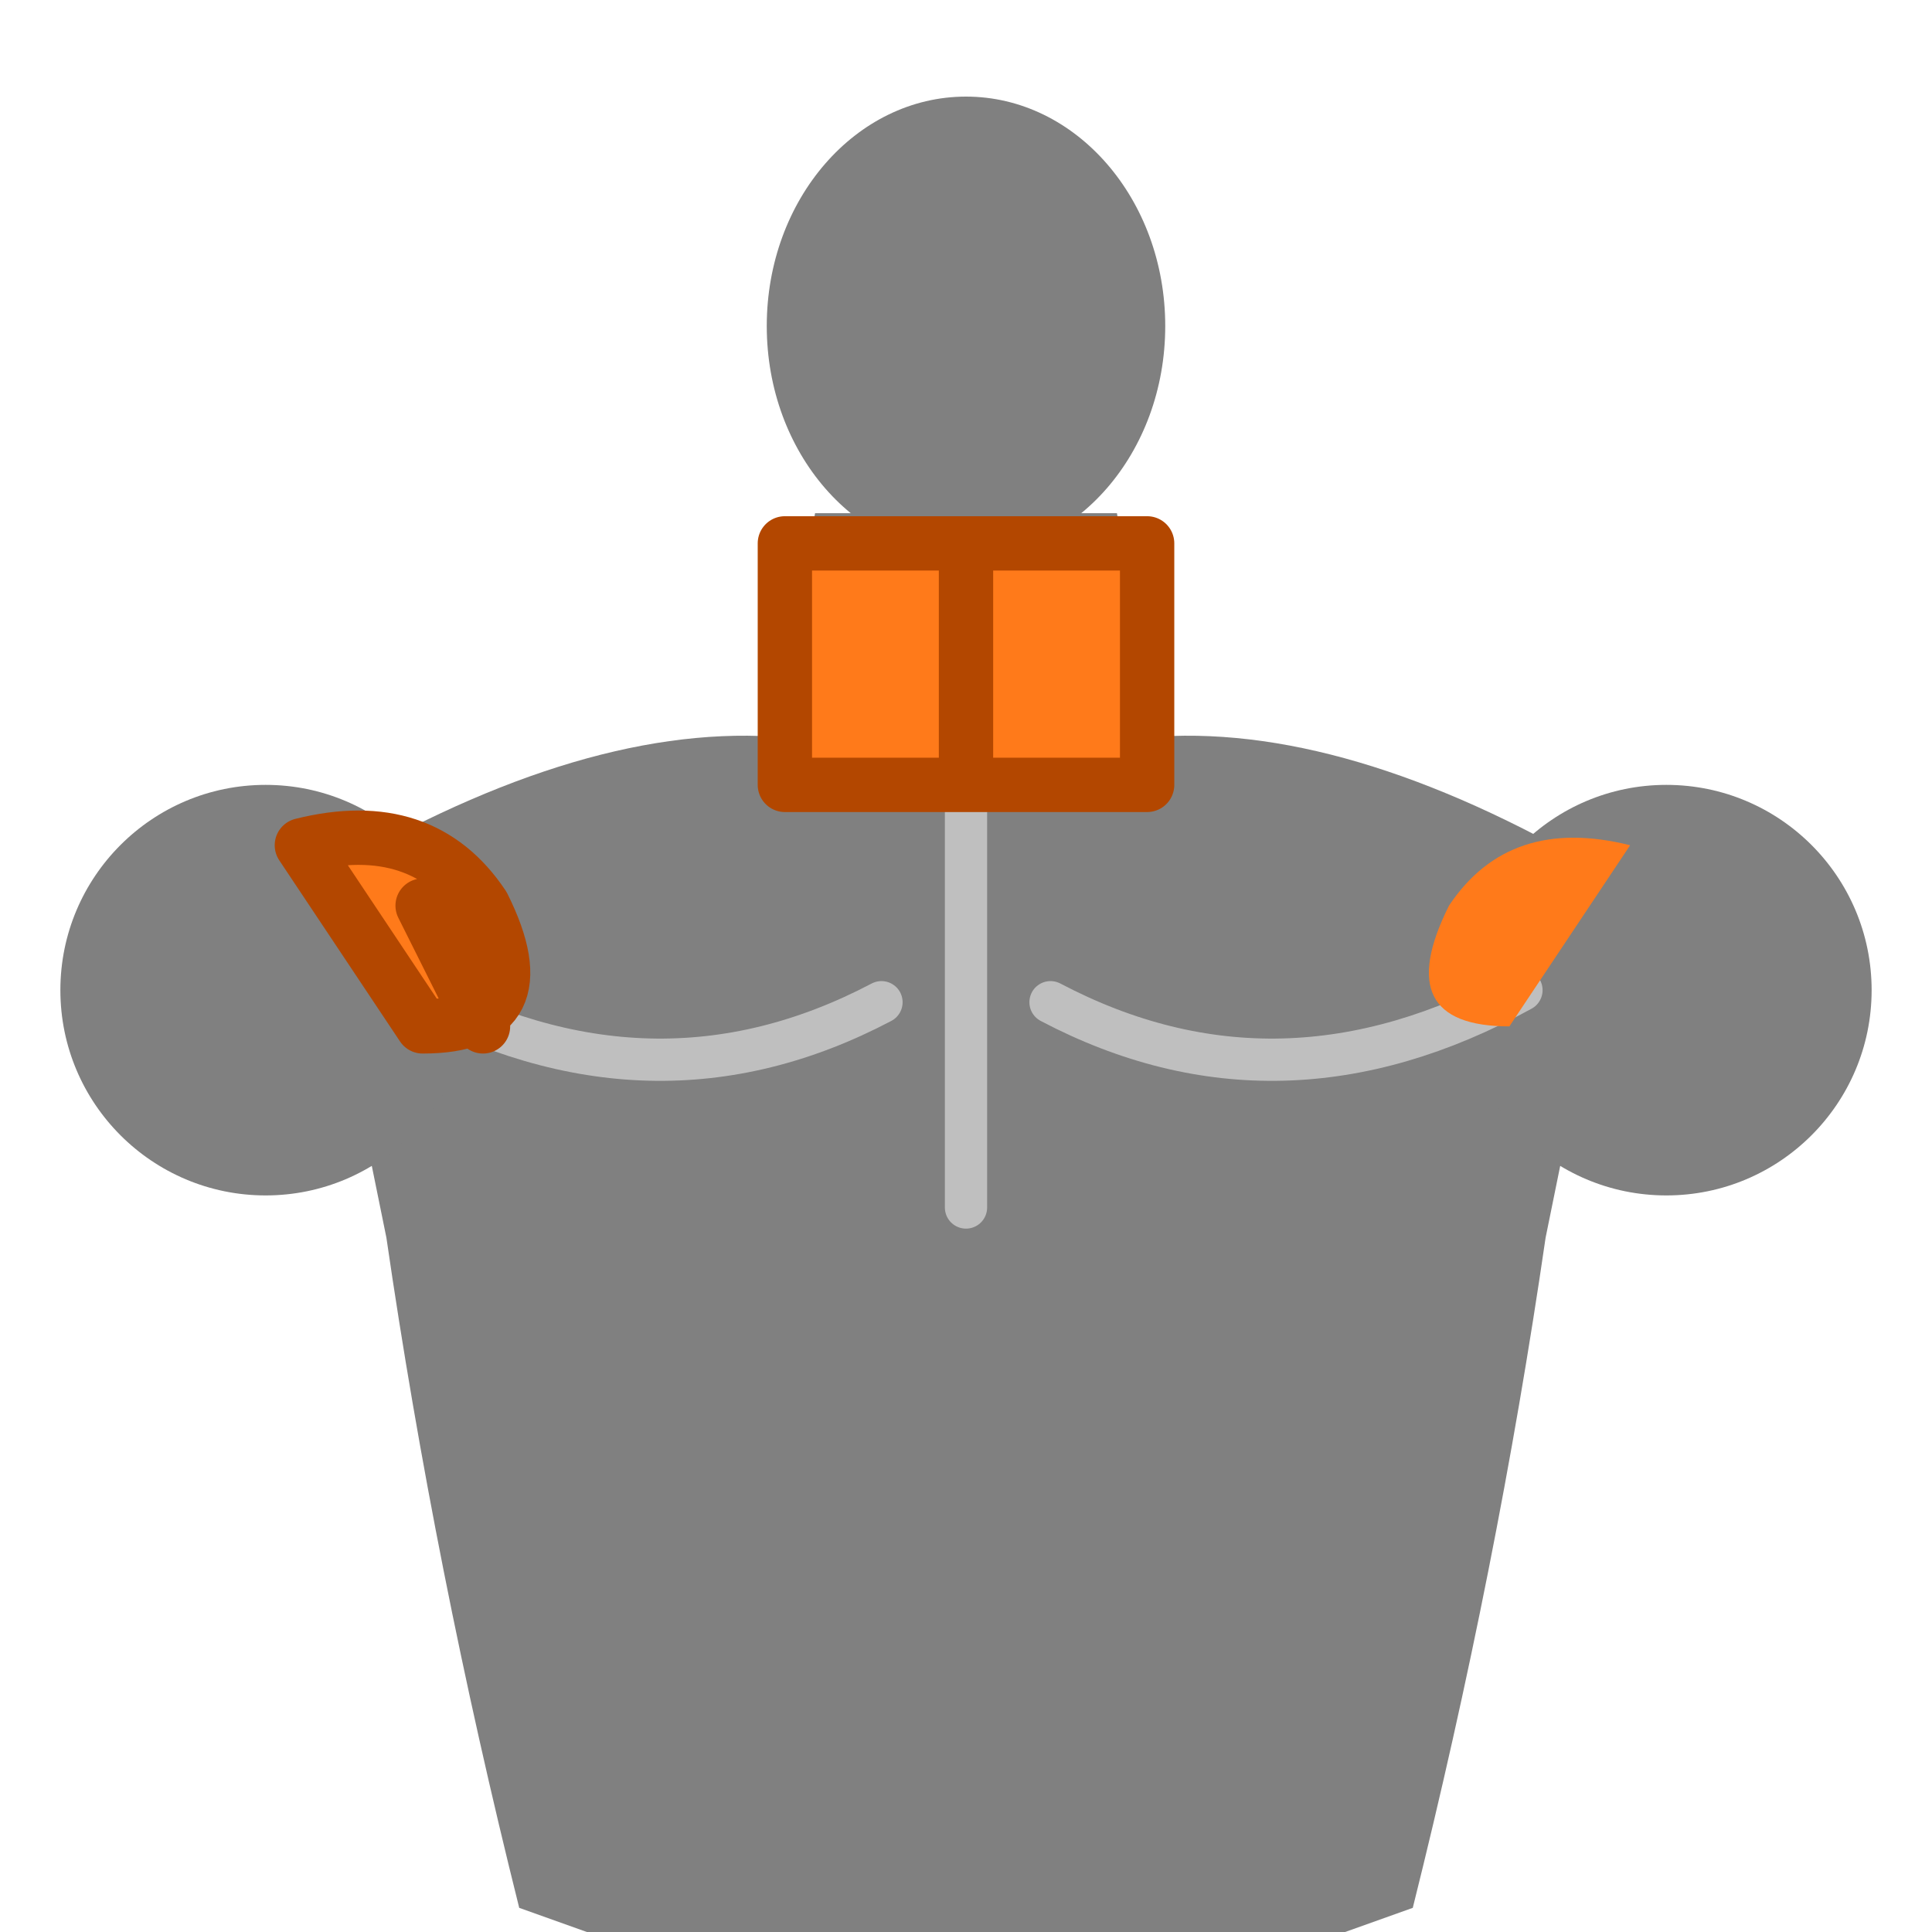
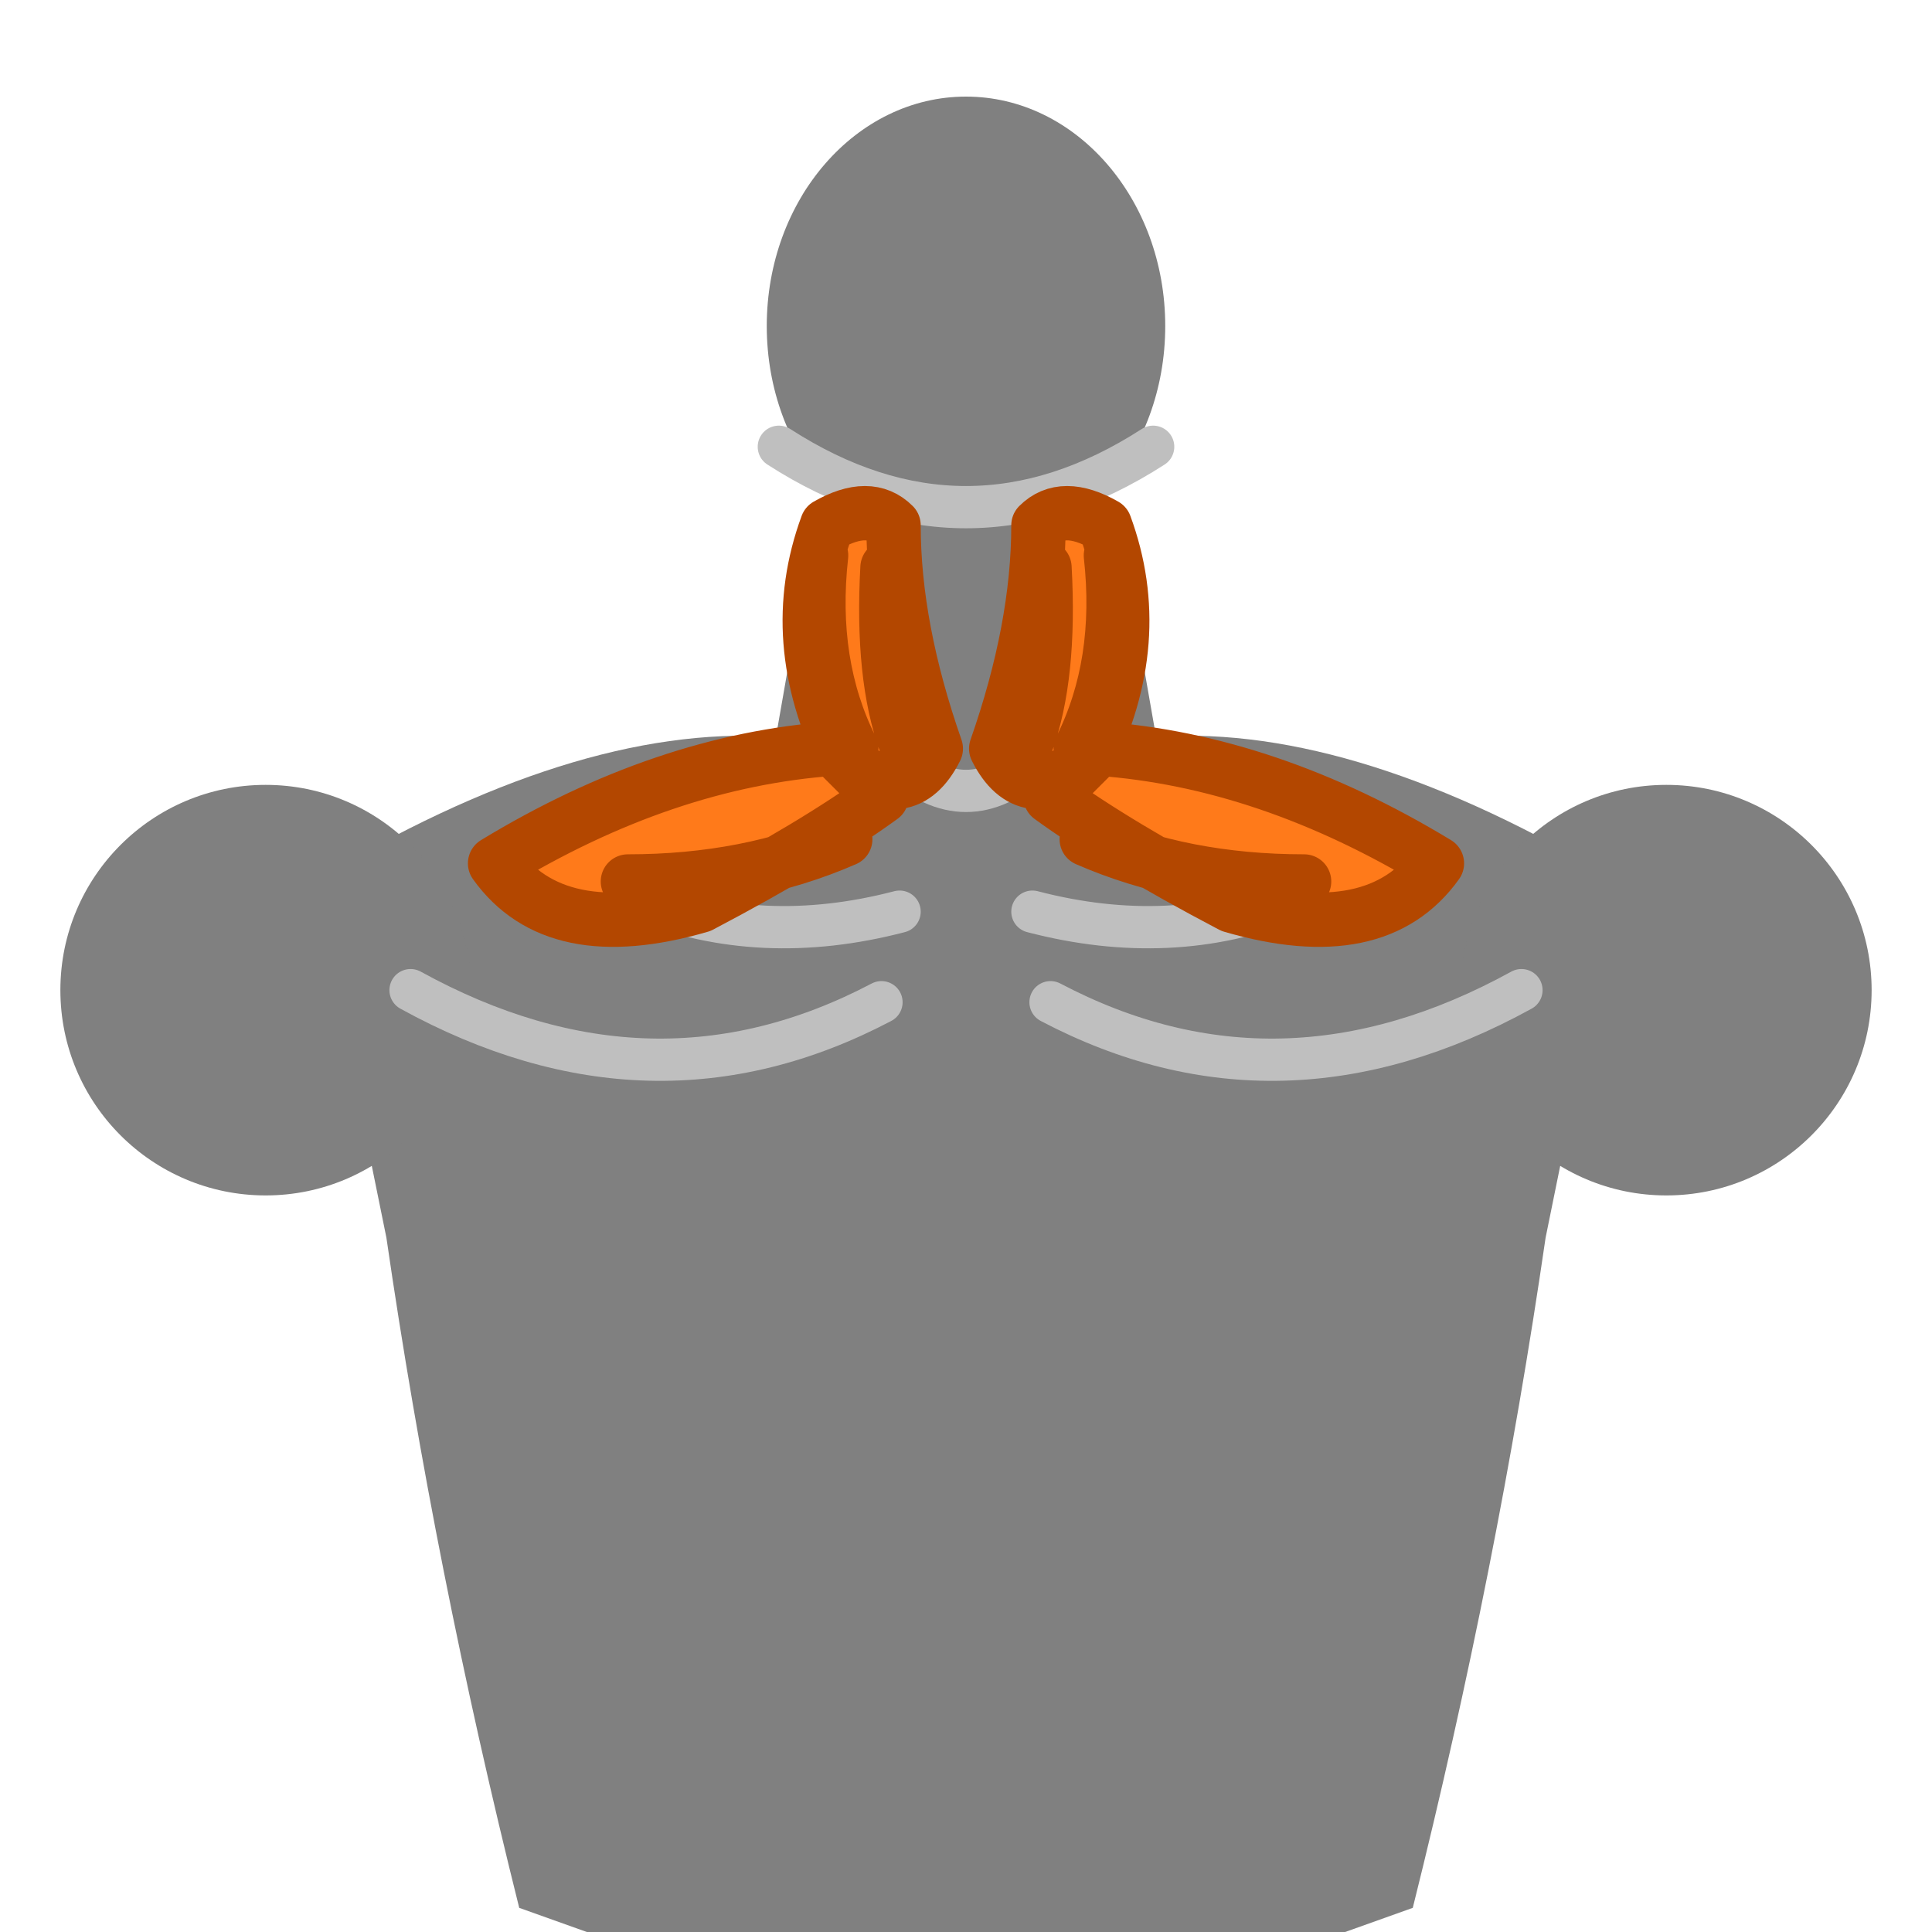
<svg viewBox="8 0 32 32">
  <ellipse cx="24" cy="5.4" rx="3.3" ry="3.8" fill="#808080" />
  <path fill="#808080" d="M21.5 8.5 L26.5 8.5 L27.2 12.5 L20.8 12.5 Z" />
  <path fill="#808080" d="M13.2 14.6 Q17.5 12 20.8 12.2 L27.2 12.2 Q30.5 12 34.8 14.6 L33.6 20.5 Q32.8 26 31.4 31.6 L28.6 32.6 Q24 33.4 19.4 32.6 L16.6 31.6 Q15.2 26 14.4 20.5 Z" />
  <circle cx="12.4" cy="16.4" r="3.4" fill="#808080" />
-   <g transform="translate(48 0) scale(-1 1)">
-     <circle cx="12.4" cy="16.4" r="3.4" fill="#808080" />
-   </g>
-   <path fill="none" stroke="#bfbfbf" stroke-width="0.7" stroke-linecap="round" d="M24 13 L24 20" />
+   <circle cx="35.6" cy="16.4" r="3.4" fill="#808080" />
+   <path fill="none" stroke="#bfbfbf" stroke-width="0.7" stroke-linecap="round" d="M20.9 7.4 Q24 9.4 27.1 7.4" />
+   <path fill="none" stroke="#bfbfbf" stroke-width="0.7" stroke-linecap="round" d="M22.9 12.6 Q24 13.6 25.1 12.6" />
  <path fill="none" stroke="#bfbfbf" stroke-width="0.7" stroke-linecap="round" d="M14.8 16.4 Q18.8 18.6 22.6 16.6" />
+   <path fill="none" stroke="#bfbfbf" stroke-width="0.7" stroke-linecap="round" d="M18.6 14.9 Q20.6 15.7 22.9 15.1" />
  <g transform="translate(48 0) scale(-1 1)">
    <path fill="none" stroke="#bfbfbf" stroke-width="0.7" stroke-linecap="round" d="M14.8 16.4 Q18.8 18.6 22.6 16.6" />
+     <path fill="none" stroke="#bfbfbf" stroke-width="0.7" stroke-linecap="round" d="M18.6 14.9 Q20.6 15.7 22.9 15.1" />
  </g>
-   <path fill="#ff7a1a" d="M21 9 L27 9 L27 13 L21 13 Z" />
-   <path fill="#ff7a1a" d="M13 14 Q15 13.5 16 15 Q17 17 15 17 Q14 15.5 13 14 Z" />
+   <path fill="#ff7a1a" d="M21.7 8.7 Q21 10.6 22 12.6 Q23 13.4 23.5 12.4 Q22.8 10.4 22.8 8.7 Q22.4 8.3 21.7 8.7 Z" />
+   <path fill="#ff7a1a" d="M21.8 12.4 Q19 12.6 16.2 14.3 Q17.2 15.7 19.6 15 Q21.5 14 22.6 13.2 Z" />
  <g transform="translate(48 0) scale(-1 1)">
-     <path fill="#ff7a1a" d="M13 14 Q15 13.5 16 15 Q17 17 15 17 Q14 15.5 13 14 Z" />
+     <path fill="#ff7a1a" d="M21.7 8.7 Q21 10.6 22 12.6 Q23 13.4 23.5 12.4 Q22.8 10.4 22.8 8.7 Q22.4 8.3 21.7 8.7 Z" />
+     <path fill="#ff7a1a" d="M21.8 12.4 Q19 12.6 16.2 14.3 Q17.2 15.7 19.6 15 Q21.5 14 22.6 13.2 Z" />
  </g>
-   <path fill="none" stroke="#b34700" stroke-width="0.9" stroke-linecap="round" stroke-linejoin="round" d="M21 9 L27 9 L27 13 L21 13 Z M24 9 L24 13 M13 14 Q15 13.5 16 15 Q17 17 15 17 Q14 15.5 13 14 Z M15 15 L16 17" />
+   <path fill="none" stroke="#b34700" stroke-width="0.9" stroke-linecap="round" stroke-linejoin="round" d="M21.7 8.7 Q21 10.6 22 12.6 Q23 13.4 23.5 12.4 Q22.8 10.4 22.8 8.7 Q22.4 8.3 21.7 8.7 Z M21.6 9.2 Q21.4 11 22.1 12.4 M22.7 9.4 Q22.6 11.2 23 12.3 M21.8 12.4 Q19 12.6 16.2 14.3 Q17.2 15.7 19.6 15 Q21.5 14 22.6 13.2 Z M18.4 14.6 Q20.4 14.6 22 13.9" />
+   <g transform="translate(48 0) scale(-1 1)">
+     <path fill="none" stroke="#b34700" stroke-width="0.9" stroke-linecap="round" stroke-linejoin="round" d="M21.7 8.7 Q21 10.6 22 12.6 Q23 13.4 23.5 12.4 Q22.8 10.4 22.8 8.7 Q22.4 8.3 21.7 8.7 Z M21.6 9.2 Q21.4 11 22.1 12.4 M22.7 9.4 Q22.6 11.2 23 12.3 M21.8 12.4 Q19 12.6 16.2 14.3 Q17.2 15.7 19.6 15 Q21.5 14 22.6 13.2 Z M18.4 14.6 Q20.4 14.6 22 13.9" />
+   </g>
</svg>
